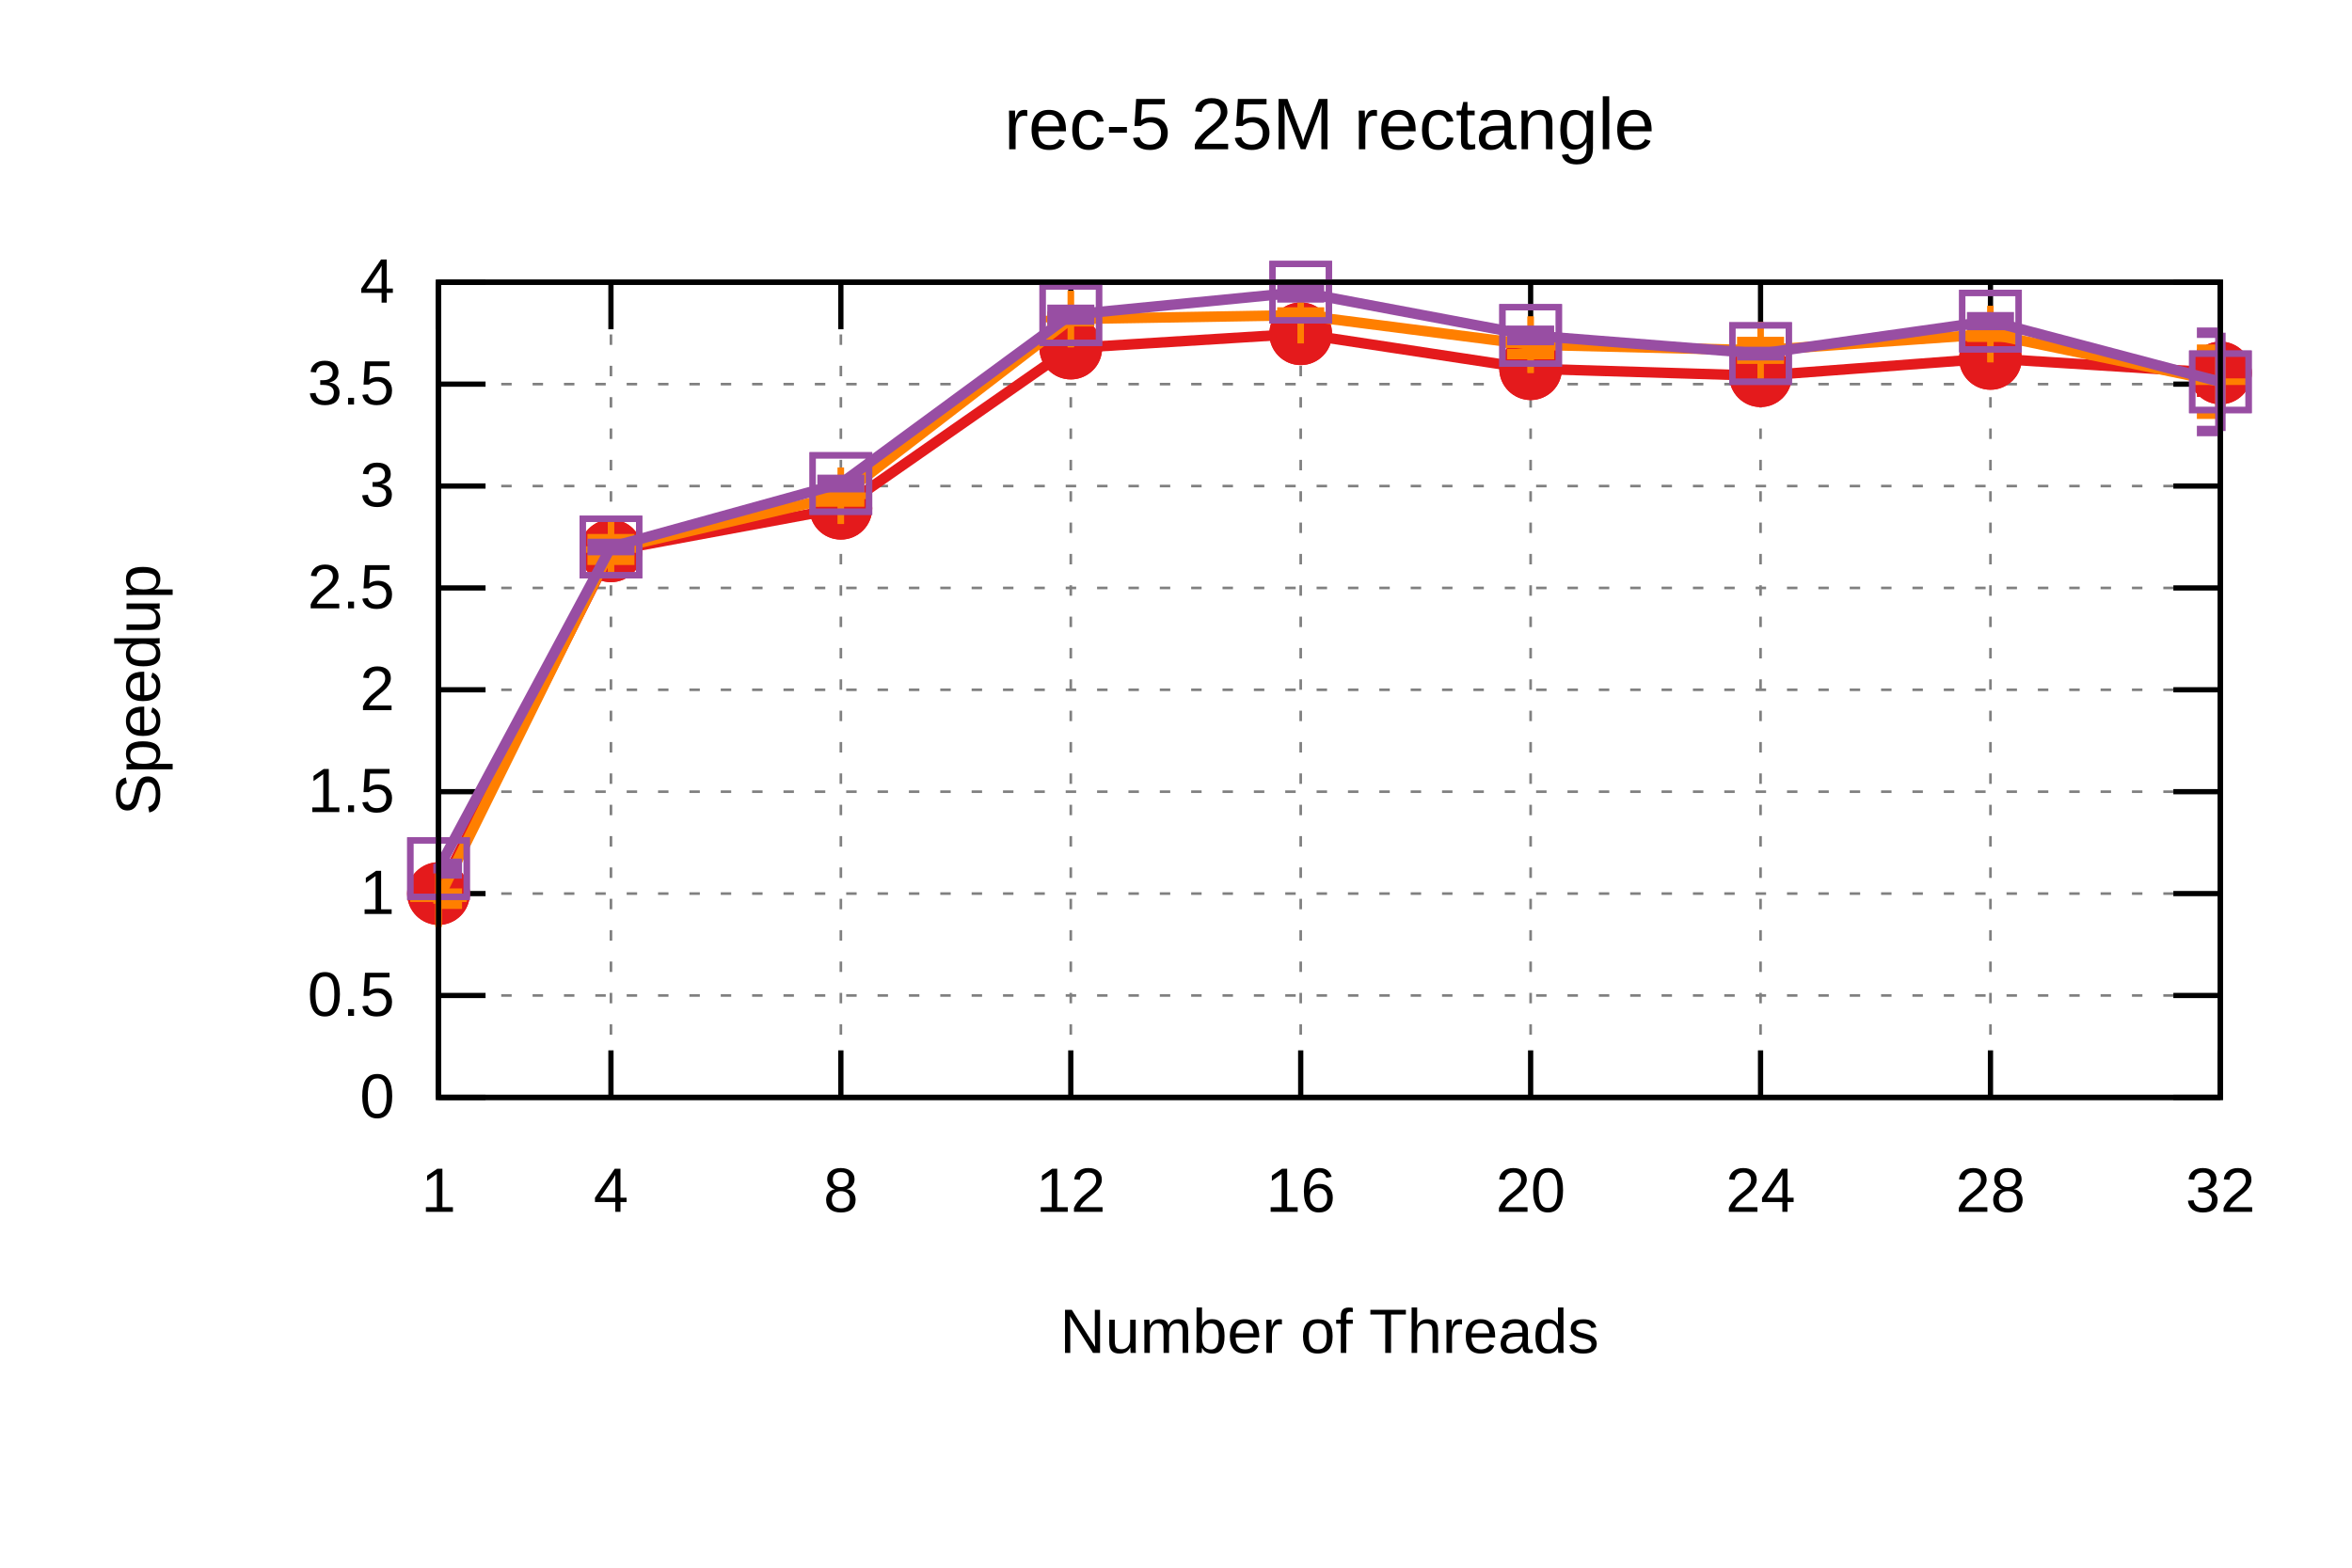
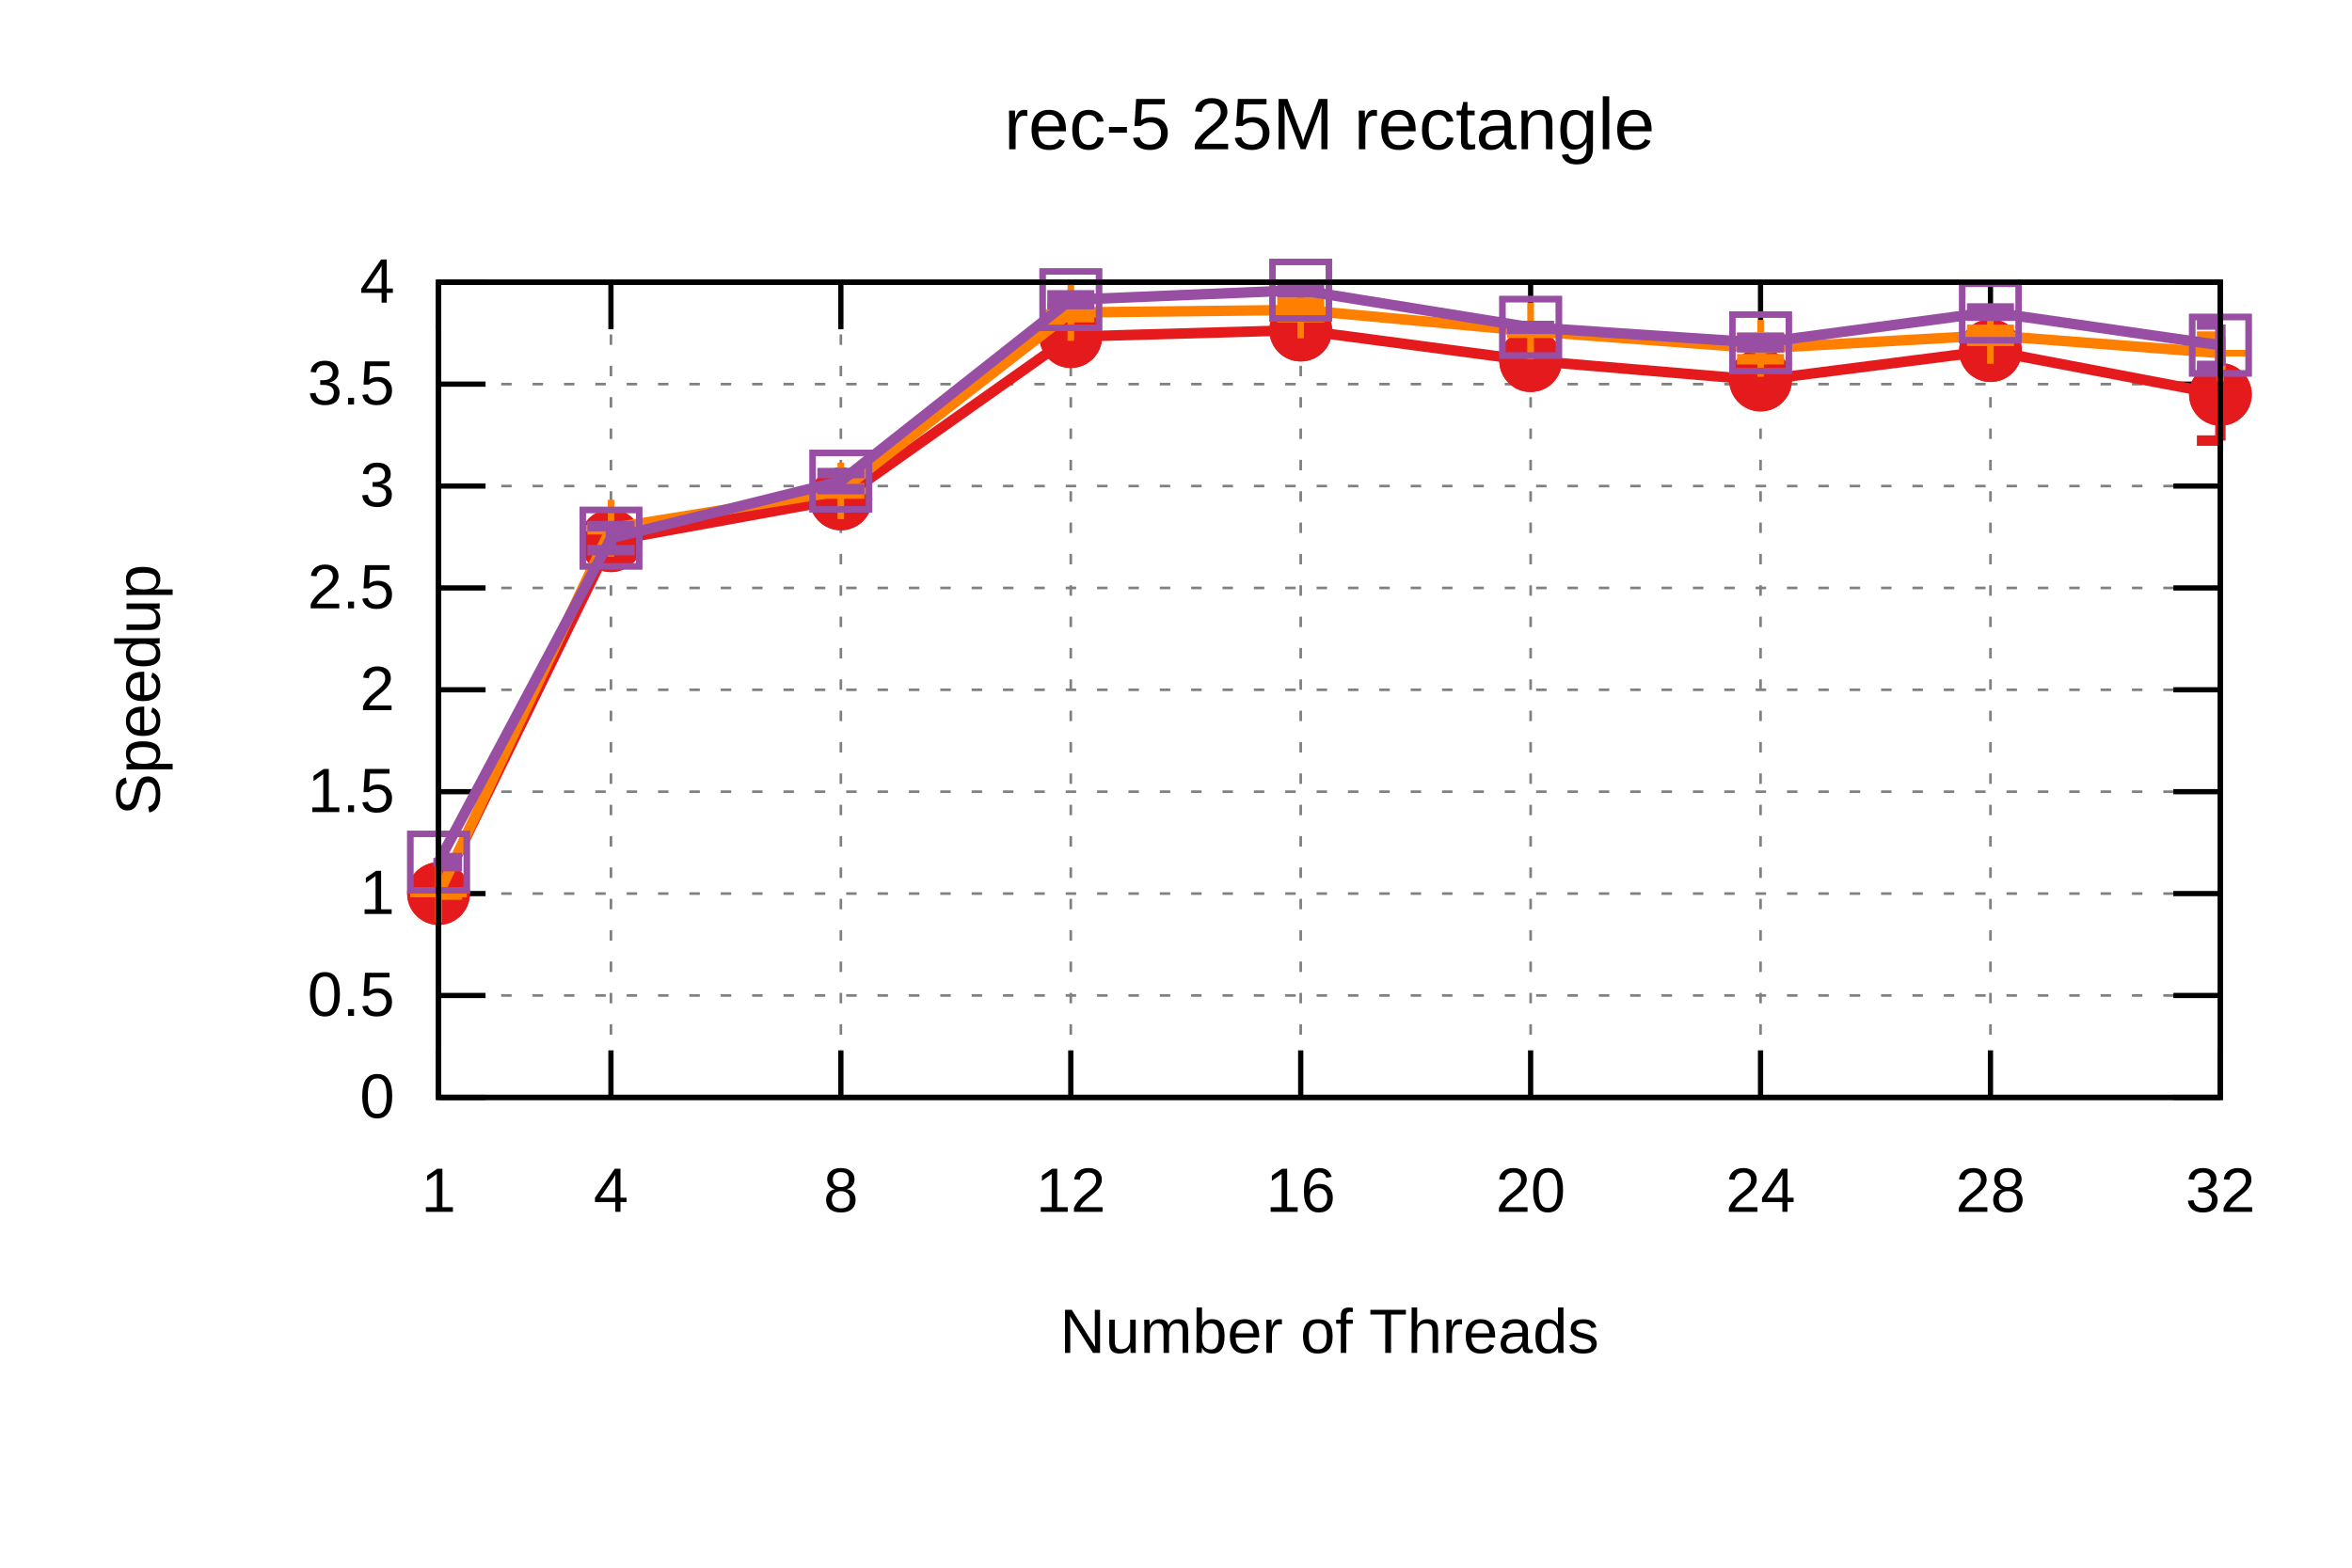
<svg xmlns="http://www.w3.org/2000/svg" xmlns:xlink="http://www.w3.org/1999/xlink" width="450" height="300" viewBox="0 0 450 300">
  <g id="gnuplot_canvas">
    <rect x="0" y="0" width="450" height="300" fill="none" />
    <defs>
      <circle id="gpDot" r="0.5" stroke-width="0.5" stroke="currentColor" />
      <path id="gpPt0" stroke-width="0.222" stroke="currentColor" d="M-1,0 h2 M0,-1 v2" />
      <path id="gpPt1" stroke-width="0.222" stroke="currentColor" d="M-1,-1 L1,1 M1,-1 L-1,1" />
      <path id="gpPt2" stroke-width="0.222" stroke="currentColor" d="M-1,0 L1,0 M0,-1 L0,1 M-1,-1 L1,1 M-1,1 L1,-1" />
      <rect id="gpPt3" stroke-width="0.222" stroke="currentColor" x="-1" y="-1" width="2" height="2" />
      <rect id="gpPt4" stroke-width="0.222" stroke="currentColor" fill="currentColor" x="-1" y="-1" width="2" height="2" />
      <circle id="gpPt5" stroke-width="0.222" stroke="currentColor" cx="0" cy="0" r="1" />
      <use xlink:href="#gpPt5" id="gpPt6" fill="currentColor" stroke="none" />
      <path id="gpPt7" stroke-width="0.222" stroke="currentColor" d="M0,-1.33 L-1.33,0.67 L1.33,0.67 z" />
      <use xlink:href="#gpPt7" id="gpPt8" fill="currentColor" stroke="none" />
      <use xlink:href="#gpPt7" id="gpPt9" stroke="currentColor" transform="rotate(180)" />
      <use xlink:href="#gpPt9" id="gpPt10" fill="currentColor" stroke="none" />
      <use xlink:href="#gpPt3" id="gpPt11" stroke="currentColor" transform="rotate(45)" />
      <use xlink:href="#gpPt11" id="gpPt12" fill="currentColor" stroke="none" />
      <path id="gpPt13" stroke-width="0.222" stroke="currentColor" d="M0,1.330 L1.265,0.411 L0.782,-1.067 L-0.782,-1.076 L-1.265,0.411 z" />
      <use xlink:href="#gpPt13" id="gpPt14" fill="currentColor" stroke="none" />
      <filter id="textbox" filterUnits="objectBoundingBox" x="0" y="0" height="1" width="1">
        <feFlood flood-color="white" flood-opacity="1" result="bgnd" />
        <feComposite in="SourceGraphic" in2="bgnd" operator="atop" />
      </filter>
      <filter id="greybox" filterUnits="objectBoundingBox" x="0" y="0" height="1" width="1">
        <feFlood flood-color="lightgrey" flood-opacity="1" result="grey" />
        <feComposite in="SourceGraphic" in2="grey" operator="atop" />
      </filter>
    </defs>
    <g fill="none" color="white" stroke="currentColor" stroke-width="1.00" stroke-linecap="butt" stroke-linejoin="miter">
</g>
    <g fill="none" color="black" stroke="currentColor" stroke-width="1.00" stroke-linecap="butt" stroke-linejoin="miter">
</g>
    <g fill="none" color="black" stroke="black" stroke-width="0.50" stroke-linecap="butt" stroke-linejoin="miter">
</g>
    <g fill="none" color="gray" stroke="currentColor" stroke-width="0.50" stroke-linecap="butt" stroke-linejoin="miter">
      <path stroke="gray" stroke-dasharray="2,4" class="gridline" d="M83.90,210.00 L424.82,210.00  " />
    </g>
    <g fill="none" color="gray" stroke="gray" stroke-width="1.00" stroke-linecap="butt" stroke-linejoin="miter">
</g>
    <g fill="none" color="black" stroke="currentColor" stroke-width="1.00" stroke-linecap="butt" stroke-linejoin="miter">
      <path stroke="black" d="M83.90,210.00 L92.90,210.00 M424.82,210.00 L415.82,210.00  " />
      <g transform="translate(75.51,213.90)" stroke="none" fill="black" font-family="Arial" font-size="12.00" text-anchor="end">
        <text>
          <tspan font-family="Arial"> 0</tspan>
        </text>
      </g>
    </g>
    <g fill="none" color="black" stroke="currentColor" stroke-width="1.00" stroke-linecap="butt" stroke-linejoin="miter">
</g>
    <g fill="none" color="black" stroke="black" stroke-width="0.50" stroke-linecap="butt" stroke-linejoin="miter">
</g>
    <g fill="none" color="gray" stroke="currentColor" stroke-width="0.50" stroke-linecap="butt" stroke-linejoin="miter">
      <path stroke="gray" stroke-dasharray="2,4" class="gridline" d="M83.90,190.50 L424.82,190.50  " />
    </g>
    <g fill="none" color="gray" stroke="gray" stroke-width="1.00" stroke-linecap="butt" stroke-linejoin="miter">
</g>
    <g fill="none" color="black" stroke="currentColor" stroke-width="1.00" stroke-linecap="butt" stroke-linejoin="miter">
      <path stroke="black" d="M83.90,190.50 L92.90,190.50 M424.82,190.50 L415.82,190.50  " />
      <g transform="translate(75.51,194.40)" stroke="none" fill="black" font-family="Arial" font-size="12.00" text-anchor="end">
        <text>
          <tspan font-family="Arial"> 0.5</tspan>
        </text>
      </g>
    </g>
    <g fill="none" color="black" stroke="currentColor" stroke-width="1.00" stroke-linecap="butt" stroke-linejoin="miter">
</g>
    <g fill="none" color="black" stroke="black" stroke-width="0.50" stroke-linecap="butt" stroke-linejoin="miter">
</g>
    <g fill="none" color="gray" stroke="currentColor" stroke-width="0.50" stroke-linecap="butt" stroke-linejoin="miter">
      <path stroke="gray" stroke-dasharray="2,4" class="gridline" d="M83.90,171.00 L424.82,171.00  " />
    </g>
    <g fill="none" color="gray" stroke="gray" stroke-width="1.00" stroke-linecap="butt" stroke-linejoin="miter">
</g>
    <g fill="none" color="black" stroke="currentColor" stroke-width="1.00" stroke-linecap="butt" stroke-linejoin="miter">
      <path stroke="black" d="M83.90,171.00 L92.90,171.00 M424.82,171.00 L415.82,171.00  " />
      <g transform="translate(75.51,174.90)" stroke="none" fill="black" font-family="Arial" font-size="12.00" text-anchor="end">
        <text>
          <tspan font-family="Arial"> 1</tspan>
        </text>
      </g>
    </g>
    <g fill="none" color="black" stroke="currentColor" stroke-width="1.00" stroke-linecap="butt" stroke-linejoin="miter">
</g>
    <g fill="none" color="black" stroke="black" stroke-width="0.50" stroke-linecap="butt" stroke-linejoin="miter">
</g>
    <g fill="none" color="gray" stroke="currentColor" stroke-width="0.50" stroke-linecap="butt" stroke-linejoin="miter">
      <path stroke="gray" stroke-dasharray="2,4" class="gridline" d="M83.90,151.50 L424.82,151.50  " />
    </g>
    <g fill="none" color="gray" stroke="gray" stroke-width="1.00" stroke-linecap="butt" stroke-linejoin="miter">
</g>
    <g fill="none" color="black" stroke="currentColor" stroke-width="1.00" stroke-linecap="butt" stroke-linejoin="miter">
      <path stroke="black" d="M83.90,151.50 L92.90,151.50 M424.82,151.50 L415.82,151.50  " />
      <g transform="translate(75.51,155.40)" stroke="none" fill="black" font-family="Arial" font-size="12.00" text-anchor="end">
        <text>
          <tspan font-family="Arial"> 1.5</tspan>
        </text>
      </g>
    </g>
    <g fill="none" color="black" stroke="currentColor" stroke-width="1.00" stroke-linecap="butt" stroke-linejoin="miter">
</g>
    <g fill="none" color="black" stroke="black" stroke-width="0.50" stroke-linecap="butt" stroke-linejoin="miter">
</g>
    <g fill="none" color="gray" stroke="currentColor" stroke-width="0.50" stroke-linecap="butt" stroke-linejoin="miter">
      <path stroke="gray" stroke-dasharray="2,4" class="gridline" d="M83.90,132.00 L424.82,132.00  " />
    </g>
    <g fill="none" color="gray" stroke="gray" stroke-width="1.00" stroke-linecap="butt" stroke-linejoin="miter">
</g>
    <g fill="none" color="black" stroke="currentColor" stroke-width="1.00" stroke-linecap="butt" stroke-linejoin="miter">
      <path stroke="black" d="M83.90,132.00 L92.90,132.00 M424.82,132.00 L415.82,132.00  " />
      <g transform="translate(75.51,135.90)" stroke="none" fill="black" font-family="Arial" font-size="12.00" text-anchor="end">
        <text>
          <tspan font-family="Arial"> 2</tspan>
        </text>
      </g>
    </g>
    <g fill="none" color="black" stroke="currentColor" stroke-width="1.00" stroke-linecap="butt" stroke-linejoin="miter">
</g>
    <g fill="none" color="black" stroke="black" stroke-width="0.50" stroke-linecap="butt" stroke-linejoin="miter">
</g>
    <g fill="none" color="gray" stroke="currentColor" stroke-width="0.50" stroke-linecap="butt" stroke-linejoin="miter">
      <path stroke="gray" stroke-dasharray="2,4" class="gridline" d="M83.90,112.51 L424.82,112.51  " />
    </g>
    <g fill="none" color="gray" stroke="gray" stroke-width="1.00" stroke-linecap="butt" stroke-linejoin="miter">
</g>
    <g fill="none" color="black" stroke="currentColor" stroke-width="1.00" stroke-linecap="butt" stroke-linejoin="miter">
      <path stroke="black" d="M83.90,112.51 L92.90,112.51 M424.82,112.51 L415.82,112.51  " />
      <g transform="translate(75.51,116.41)" stroke="none" fill="black" font-family="Arial" font-size="12.00" text-anchor="end">
        <text>
          <tspan font-family="Arial"> 2.5</tspan>
        </text>
      </g>
    </g>
    <g fill="none" color="black" stroke="currentColor" stroke-width="1.00" stroke-linecap="butt" stroke-linejoin="miter">
</g>
    <g fill="none" color="black" stroke="black" stroke-width="0.50" stroke-linecap="butt" stroke-linejoin="miter">
</g>
    <g fill="none" color="gray" stroke="currentColor" stroke-width="0.50" stroke-linecap="butt" stroke-linejoin="miter">
      <path stroke="gray" stroke-dasharray="2,4" class="gridline" d="M83.90,93.01 L424.82,93.01  " />
    </g>
    <g fill="none" color="gray" stroke="gray" stroke-width="1.00" stroke-linecap="butt" stroke-linejoin="miter">
</g>
    <g fill="none" color="black" stroke="currentColor" stroke-width="1.00" stroke-linecap="butt" stroke-linejoin="miter">
      <path stroke="black" d="M83.90,93.01 L92.90,93.01 M424.82,93.01 L415.82,93.01  " />
      <g transform="translate(75.51,96.91)" stroke="none" fill="black" font-family="Arial" font-size="12.00" text-anchor="end">
        <text>
          <tspan font-family="Arial"> 3</tspan>
        </text>
      </g>
    </g>
    <g fill="none" color="black" stroke="currentColor" stroke-width="1.00" stroke-linecap="butt" stroke-linejoin="miter">
</g>
    <g fill="none" color="black" stroke="black" stroke-width="0.50" stroke-linecap="butt" stroke-linejoin="miter">
</g>
    <g fill="none" color="gray" stroke="currentColor" stroke-width="0.50" stroke-linecap="butt" stroke-linejoin="miter">
      <path stroke="gray" stroke-dasharray="2,4" class="gridline" d="M83.90,73.51 L424.82,73.51  " />
    </g>
    <g fill="none" color="gray" stroke="gray" stroke-width="1.00" stroke-linecap="butt" stroke-linejoin="miter">
</g>
    <g fill="none" color="black" stroke="currentColor" stroke-width="1.00" stroke-linecap="butt" stroke-linejoin="miter">
      <path stroke="black" d="M83.90,73.51 L92.90,73.51 M424.82,73.51 L415.82,73.51  " />
      <g transform="translate(75.51,77.41)" stroke="none" fill="black" font-family="Arial" font-size="12.00" text-anchor="end">
        <text>
          <tspan font-family="Arial"> 3.5</tspan>
        </text>
      </g>
    </g>
    <g fill="none" color="black" stroke="currentColor" stroke-width="1.00" stroke-linecap="butt" stroke-linejoin="miter">
</g>
    <g fill="none" color="black" stroke="black" stroke-width="0.50" stroke-linecap="butt" stroke-linejoin="miter">
</g>
    <g fill="none" color="gray" stroke="currentColor" stroke-width="0.50" stroke-linecap="butt" stroke-linejoin="miter">
      <path stroke="gray" stroke-dasharray="2,4" class="gridline" d="M83.90,54.01 L424.82,54.01  " />
    </g>
    <g fill="none" color="gray" stroke="gray" stroke-width="1.00" stroke-linecap="butt" stroke-linejoin="miter">
</g>
    <g fill="none" color="black" stroke="currentColor" stroke-width="1.00" stroke-linecap="butt" stroke-linejoin="miter">
      <path stroke="black" d="M83.90,54.01 L92.90,54.01 M424.82,54.01 L415.82,54.01  " />
      <g transform="translate(75.51,57.91)" stroke="none" fill="black" font-family="Arial" font-size="12.00" text-anchor="end">
        <text>
          <tspan font-family="Arial"> 4</tspan>
        </text>
      </g>
    </g>
    <g fill="none" color="black" stroke="currentColor" stroke-width="1.00" stroke-linecap="butt" stroke-linejoin="miter">
</g>
    <g fill="none" color="black" stroke="black" stroke-width="0.50" stroke-linecap="butt" stroke-linejoin="miter">
</g>
    <g fill="none" color="gray" stroke="currentColor" stroke-width="0.50" stroke-linecap="butt" stroke-linejoin="miter">
      <path stroke="gray" stroke-dasharray="2,4" class="gridline" d="M83.90,210.00 L83.90,54.01  " />
    </g>
    <g fill="none" color="gray" stroke="gray" stroke-width="1.00" stroke-linecap="butt" stroke-linejoin="miter">
</g>
    <g fill="none" color="black" stroke="currentColor" stroke-width="1.00" stroke-linecap="butt" stroke-linejoin="miter">
      <path stroke="black" d="M83.90,210.00 L83.90,201.00 M83.90,54.01 L83.90,63.01  " />
      <g transform="translate(83.90,231.90)" stroke="none" fill="black" font-family="Arial" font-size="12.00" text-anchor="middle">
        <text>
          <tspan font-family="Arial"> 1</tspan>
        </text>
      </g>
    </g>
    <g fill="none" color="black" stroke="currentColor" stroke-width="1.00" stroke-linecap="butt" stroke-linejoin="miter">
</g>
    <g fill="none" color="black" stroke="black" stroke-width="0.50" stroke-linecap="butt" stroke-linejoin="miter">
</g>
    <g fill="none" color="gray" stroke="currentColor" stroke-width="0.50" stroke-linecap="butt" stroke-linejoin="miter">
      <path stroke="gray" stroke-dasharray="2,4" class="gridline" d="M116.89,210.00 L116.89,54.01  " />
    </g>
    <g fill="none" color="gray" stroke="gray" stroke-width="1.00" stroke-linecap="butt" stroke-linejoin="miter">
</g>
    <g fill="none" color="black" stroke="currentColor" stroke-width="1.00" stroke-linecap="butt" stroke-linejoin="miter">
      <path stroke="black" d="M116.89,210.00 L116.89,201.00 M116.89,54.01 L116.89,63.01  " />
      <g transform="translate(116.89,231.90)" stroke="none" fill="black" font-family="Arial" font-size="12.00" text-anchor="middle">
        <text>
          <tspan font-family="Arial"> 4</tspan>
        </text>
      </g>
    </g>
    <g fill="none" color="black" stroke="currentColor" stroke-width="1.00" stroke-linecap="butt" stroke-linejoin="miter">
</g>
    <g fill="none" color="black" stroke="black" stroke-width="0.50" stroke-linecap="butt" stroke-linejoin="miter">
</g>
    <g fill="none" color="gray" stroke="currentColor" stroke-width="0.50" stroke-linecap="butt" stroke-linejoin="miter">
      <path stroke="gray" stroke-dasharray="2,4" class="gridline" d="M160.88,210.00 L160.88,54.01  " />
    </g>
    <g fill="none" color="gray" stroke="gray" stroke-width="1.00" stroke-linecap="butt" stroke-linejoin="miter">
</g>
    <g fill="none" color="black" stroke="currentColor" stroke-width="1.00" stroke-linecap="butt" stroke-linejoin="miter">
      <path stroke="black" d="M160.88,210.00 L160.88,201.00 M160.88,54.01 L160.88,63.01  " />
      <g transform="translate(160.88,231.90)" stroke="none" fill="black" font-family="Arial" font-size="12.00" text-anchor="middle">
        <text>
          <tspan font-family="Arial"> 8</tspan>
        </text>
      </g>
    </g>
    <g fill="none" color="black" stroke="currentColor" stroke-width="1.00" stroke-linecap="butt" stroke-linejoin="miter">
</g>
    <g fill="none" color="black" stroke="black" stroke-width="0.50" stroke-linecap="butt" stroke-linejoin="miter">
</g>
    <g fill="none" color="gray" stroke="currentColor" stroke-width="0.50" stroke-linecap="butt" stroke-linejoin="miter">
      <path stroke="gray" stroke-dasharray="2,4" class="gridline" d="M204.87,210.00 L204.87,54.01  " />
    </g>
    <g fill="none" color="gray" stroke="gray" stroke-width="1.00" stroke-linecap="butt" stroke-linejoin="miter">
</g>
    <g fill="none" color="black" stroke="currentColor" stroke-width="1.00" stroke-linecap="butt" stroke-linejoin="miter">
      <path stroke="black" d="M204.87,210.00 L204.87,201.00 M204.87,54.01 L204.87,63.01  " />
      <g transform="translate(204.87,231.90)" stroke="none" fill="black" font-family="Arial" font-size="12.00" text-anchor="middle">
        <text>
          <tspan font-family="Arial"> 12</tspan>
        </text>
      </g>
    </g>
    <g fill="none" color="black" stroke="currentColor" stroke-width="1.00" stroke-linecap="butt" stroke-linejoin="miter">
</g>
    <g fill="none" color="black" stroke="black" stroke-width="0.50" stroke-linecap="butt" stroke-linejoin="miter">
</g>
    <g fill="none" color="gray" stroke="currentColor" stroke-width="0.50" stroke-linecap="butt" stroke-linejoin="miter">
      <path stroke="gray" stroke-dasharray="2,4" class="gridline" d="M248.86,210.00 L248.86,54.01  " />
    </g>
    <g fill="none" color="gray" stroke="gray" stroke-width="1.00" stroke-linecap="butt" stroke-linejoin="miter">
</g>
    <g fill="none" color="black" stroke="currentColor" stroke-width="1.00" stroke-linecap="butt" stroke-linejoin="miter">
      <path stroke="black" d="M248.86,210.00 L248.86,201.00 M248.86,54.01 L248.86,63.01  " />
      <g transform="translate(248.86,231.90)" stroke="none" fill="black" font-family="Arial" font-size="12.00" text-anchor="middle">
        <text>
          <tspan font-family="Arial"> 16</tspan>
        </text>
      </g>
    </g>
    <g fill="none" color="black" stroke="currentColor" stroke-width="1.00" stroke-linecap="butt" stroke-linejoin="miter">
</g>
    <g fill="none" color="black" stroke="black" stroke-width="0.50" stroke-linecap="butt" stroke-linejoin="miter">
</g>
    <g fill="none" color="gray" stroke="currentColor" stroke-width="0.50" stroke-linecap="butt" stroke-linejoin="miter">
      <path stroke="gray" stroke-dasharray="2,4" class="gridline" d="M292.85,210.00 L292.85,54.01  " />
    </g>
    <g fill="none" color="gray" stroke="gray" stroke-width="1.00" stroke-linecap="butt" stroke-linejoin="miter">
</g>
    <g fill="none" color="black" stroke="currentColor" stroke-width="1.00" stroke-linecap="butt" stroke-linejoin="miter">
      <path stroke="black" d="M292.85,210.00 L292.85,201.00 M292.85,54.01 L292.85,63.01  " />
      <g transform="translate(292.85,231.90)" stroke="none" fill="black" font-family="Arial" font-size="12.00" text-anchor="middle">
        <text>
          <tspan font-family="Arial"> 20</tspan>
        </text>
      </g>
    </g>
    <g fill="none" color="black" stroke="currentColor" stroke-width="1.00" stroke-linecap="butt" stroke-linejoin="miter">
</g>
    <g fill="none" color="black" stroke="black" stroke-width="0.50" stroke-linecap="butt" stroke-linejoin="miter">
</g>
    <g fill="none" color="gray" stroke="currentColor" stroke-width="0.50" stroke-linecap="butt" stroke-linejoin="miter">
      <path stroke="gray" stroke-dasharray="2,4" class="gridline" d="M336.84,210.00 L336.84,54.01  " />
    </g>
    <g fill="none" color="gray" stroke="gray" stroke-width="1.00" stroke-linecap="butt" stroke-linejoin="miter">
</g>
    <g fill="none" color="black" stroke="currentColor" stroke-width="1.00" stroke-linecap="butt" stroke-linejoin="miter">
      <path stroke="black" d="M336.84,210.00 L336.84,201.00 M336.84,54.01 L336.84,63.01  " />
      <g transform="translate(336.84,231.90)" stroke="none" fill="black" font-family="Arial" font-size="12.00" text-anchor="middle">
        <text>
          <tspan font-family="Arial"> 24</tspan>
        </text>
      </g>
    </g>
    <g fill="none" color="black" stroke="currentColor" stroke-width="1.00" stroke-linecap="butt" stroke-linejoin="miter">
</g>
    <g fill="none" color="black" stroke="black" stroke-width="0.50" stroke-linecap="butt" stroke-linejoin="miter">
</g>
    <g fill="none" color="gray" stroke="currentColor" stroke-width="0.50" stroke-linecap="butt" stroke-linejoin="miter">
      <path stroke="gray" stroke-dasharray="2,4" class="gridline" d="M380.83,210.00 L380.83,54.01  " />
    </g>
    <g fill="none" color="gray" stroke="gray" stroke-width="1.00" stroke-linecap="butt" stroke-linejoin="miter">
</g>
    <g fill="none" color="black" stroke="currentColor" stroke-width="1.00" stroke-linecap="butt" stroke-linejoin="miter">
      <path stroke="black" d="M380.83,210.00 L380.83,201.00 M380.83,54.01 L380.83,63.01  " />
      <g transform="translate(380.83,231.90)" stroke="none" fill="black" font-family="Arial" font-size="12.00" text-anchor="middle">
        <text>
          <tspan font-family="Arial"> 28</tspan>
        </text>
      </g>
    </g>
    <g fill="none" color="black" stroke="currentColor" stroke-width="1.00" stroke-linecap="butt" stroke-linejoin="miter">
</g>
    <g fill="none" color="black" stroke="black" stroke-width="0.50" stroke-linecap="butt" stroke-linejoin="miter">
</g>
    <g fill="none" color="gray" stroke="currentColor" stroke-width="0.50" stroke-linecap="butt" stroke-linejoin="miter">
      <path stroke="gray" stroke-dasharray="2,4" class="gridline" d="M424.82,210.00 L424.82,54.01  " />
    </g>
    <g fill="none" color="gray" stroke="gray" stroke-width="1.00" stroke-linecap="butt" stroke-linejoin="miter">
</g>
    <g fill="none" color="black" stroke="currentColor" stroke-width="1.00" stroke-linecap="butt" stroke-linejoin="miter">
      <path stroke="black" d="M424.82,210.00 L424.82,201.00 M424.82,54.01 L424.82,63.01  " />
      <g transform="translate(424.82,231.90)" stroke="none" fill="black" font-family="Arial" font-size="12.00" text-anchor="middle">
        <text>
          <tspan font-family="Arial"> 32</tspan>
        </text>
      </g>
    </g>
    <g fill="none" color="black" stroke="currentColor" stroke-width="1.00" stroke-linecap="butt" stroke-linejoin="miter">
</g>
    <g fill="none" color="black" stroke="currentColor" stroke-width="1.00" stroke-linecap="butt" stroke-linejoin="miter">
      <path stroke="black" d="M83.90,54.01 L83.90,210.00 L424.82,210.00 L424.82,54.01 L83.90,54.01 Z  " />
    </g>
    <g fill="none" color="black" stroke="currentColor" stroke-width="1.00" stroke-linecap="butt" stroke-linejoin="miter">
      <g transform="translate(30.55,132.01) rotate(270)" stroke="none" fill="black" font-family="Arial" font-size="12.00" text-anchor="middle">
        <text>
          <tspan font-family="Arial">Speedup</tspan>
        </text>
      </g>
    </g>
    <g fill="none" color="black" stroke="currentColor" stroke-width="1.00" stroke-linecap="butt" stroke-linejoin="miter">
      <g transform="translate(254.36,258.90)" stroke="none" fill="black" font-family="Arial" font-size="12.00" text-anchor="middle">
        <text>
          <tspan font-family="Arial">Number of Threads</tspan>
        </text>
      </g>
    </g>
    <g fill="none" color="black" stroke="currentColor" stroke-width="1.00" stroke-linecap="butt" stroke-linejoin="miter">
</g>
    <g id="gnuplot_plot_1">
      <g fill="none" color="white" stroke="currentColor" stroke-width="2.00" stroke-linecap="butt" stroke-linejoin="miter">
</g>
      <g fill="none" color="black" stroke="currentColor" stroke-width="2.00" stroke-linecap="butt" stroke-linejoin="miter">
-         <path stroke="rgb(228,  26,  28)" d="M83.90,171.19 L83.90,170.82 M83.90,171.19 L88.40,171.19 M83.90,170.82 L88.40,170.82 M116.89,107.61 L116.89,103.21   M112.39,107.61 L121.39,107.61 M112.39,103.21 L121.39,103.21 M160.88,98.08 L160.88,96.43 M156.38,98.08 L165.38,98.08   M156.38,96.43 L165.38,96.43 M204.87,68.58 L204.87,64.65 M200.37,68.58 L209.37,68.58 M200.37,64.65 L209.37,64.65   M248.86,64.70 L248.86,63.04 M244.36,64.70 L253.36,64.70 M244.36,63.04 L253.36,63.04 M292.85,70.88 L292.85,70.24   M288.35,70.88 L297.35,70.88 M288.35,70.24 L297.35,70.24 M336.84,72.34 L336.84,71.46 M332.34,72.34 L341.34,72.34   M332.34,71.46 L341.34,71.46 M380.83,69.46 L380.83,67.72 M376.33,69.46 L385.33,69.46 M376.33,67.72 L385.33,67.72   M424.82,74.96 L424.82,67.78 M420.32,74.96 L424.82,74.96 M420.32,67.78 L424.82,67.78  " />
+         <path stroke="rgb(228,  26,  28)" d="M83.90,171.41 L83.90,170.60 M83.90,171.41 L88.40,171.41 M83.90,170.60 L88.40,170.60 M116.89,105.25 L116.89,101.72   M112.39,105.25 L121.39,105.25 M112.39,101.72 L121.39,101.72 M160.88,96.76 L160.88,94.20 M156.38,96.76 L165.38,96.76   M156.38,94.20 L165.38,94.20 M204.87,65.29 L204.87,63.54 M200.37,65.29 L209.37,65.29 M200.37,63.54 L209.37,63.54   M248.86,64.18 L248.86,62.16 M244.36,64.18 L253.36,64.18 M244.36,62.16 L253.36,62.16 M292.85,69.62 L292.85,68.41   M288.35,69.62 L297.35,69.62 M288.35,68.41 L297.35,68.41 M336.84,73.27 L336.84,72.18 M332.34,73.27 L341.34,73.27   M332.34,72.18 L341.34,72.18 M380.83,67.83 L380.83,66.37 M376.33,67.83 L385.33,67.83 M376.33,66.37 L385.33,66.37   M424.82,84.31 L424.82,66.63 M420.32,84.31 L424.82,84.31 M420.32,66.63 L424.82,66.63  " />
      </g>
      <g fill="none" color="black" stroke="currentColor" stroke-width="2.00" stroke-linecap="butt" stroke-linejoin="miter">
        <use xlink:href="#gpPt6" transform="translate(83.90,171.00) scale(5.40)" color="rgb(228,  26,  28)" />
-         <use xlink:href="#gpPt6" transform="translate(116.89,105.41) scale(5.40)" color="rgb(228,  26,  28)" />
-         <use xlink:href="#gpPt6" transform="translate(160.88,97.26) scale(5.40)" color="rgb(228,  26,  28)" />
-         <use xlink:href="#gpPt6" transform="translate(204.87,66.61) scale(5.40)" color="rgb(228,  26,  28)" />
-         <use xlink:href="#gpPt6" transform="translate(248.86,63.87) scale(5.40)" color="rgb(228,  26,  28)" />
-         <use xlink:href="#gpPt6" transform="translate(292.85,70.56) scale(5.40)" color="rgb(228,  26,  28)" />
-         <use xlink:href="#gpPt6" transform="translate(336.84,71.90) scale(5.40)" color="rgb(228,  26,  28)" />
-         <use xlink:href="#gpPt6" transform="translate(380.83,68.59) scale(5.40)" color="rgb(228,  26,  28)" />
-         <use xlink:href="#gpPt6" transform="translate(424.82,71.37) scale(5.40)" color="rgb(228,  26,  28)" />
+         <use xlink:href="#gpPt6" transform="translate(116.89,103.48) scale(5.40)" color="rgb(228,  26,  28)" />
+         <use xlink:href="#gpPt6" transform="translate(160.88,95.48) scale(5.40)" color="rgb(228,  26,  28)" />
+         <use xlink:href="#gpPt6" transform="translate(204.87,64.42) scale(5.40)" color="rgb(228,  26,  28)" />
+         <use xlink:href="#gpPt6" transform="translate(248.86,63.17) scale(5.40)" color="rgb(228,  26,  28)" />
+         <use xlink:href="#gpPt6" transform="translate(292.85,69.02) scale(5.40)" color="rgb(228,  26,  28)" />
+         <use xlink:href="#gpPt6" transform="translate(336.84,72.73) scale(5.40)" color="rgb(228,  26,  28)" />
+         <use xlink:href="#gpPt6" transform="translate(380.83,67.10) scale(5.40)" color="rgb(228,  26,  28)" />
+         <use xlink:href="#gpPt6" transform="translate(424.82,75.47) scale(5.40)" color="rgb(228,  26,  28)" />
      </g>
    </g>
    <g id="gnuplot_plot_2">
      <g fill="none" color="black" stroke="currentColor" stroke-width="2.00" stroke-linecap="butt" stroke-linejoin="miter">
-         <path stroke="rgb(228,  26,  28)" d="M83.90,171.00 L116.89,105.41 L160.88,97.26 L204.87,66.61 L248.86,63.87 L292.85,70.56 L336.84,71.90 L380.83,68.59   L424.82,71.37  " />
+         <path stroke="rgb(228,  26,  28)" d="M83.90,171.00 L116.89,103.48 L160.88,95.48 L204.87,64.42 L248.86,63.17 L292.85,69.02 L336.84,72.73 L380.83,67.10   L424.82,75.47  " />
        <use xlink:href="#gpPt6" transform="translate(83.90,171.00) scale(5.40)" color="rgb(228,  26,  28)" />
-         <use xlink:href="#gpPt6" transform="translate(116.89,105.41) scale(5.40)" color="rgb(228,  26,  28)" />
-         <use xlink:href="#gpPt6" transform="translate(160.88,97.26) scale(5.40)" color="rgb(228,  26,  28)" />
-         <use xlink:href="#gpPt6" transform="translate(204.87,66.61) scale(5.40)" color="rgb(228,  26,  28)" />
-         <use xlink:href="#gpPt6" transform="translate(248.86,63.87) scale(5.40)" color="rgb(228,  26,  28)" />
-         <use xlink:href="#gpPt6" transform="translate(292.85,70.56) scale(5.40)" color="rgb(228,  26,  28)" />
-         <use xlink:href="#gpPt6" transform="translate(336.84,71.90) scale(5.40)" color="rgb(228,  26,  28)" />
-         <use xlink:href="#gpPt6" transform="translate(380.83,68.59) scale(5.40)" color="rgb(228,  26,  28)" />
-         <use xlink:href="#gpPt6" transform="translate(424.82,71.37) scale(5.40)" color="rgb(228,  26,  28)" />
+         <use xlink:href="#gpPt6" transform="translate(116.89,103.48) scale(5.40)" color="rgb(228,  26,  28)" />
+         <use xlink:href="#gpPt6" transform="translate(160.88,95.48) scale(5.40)" color="rgb(228,  26,  28)" />
+         <use xlink:href="#gpPt6" transform="translate(204.87,64.42) scale(5.40)" color="rgb(228,  26,  28)" />
+         <use xlink:href="#gpPt6" transform="translate(248.86,63.17) scale(5.40)" color="rgb(228,  26,  28)" />
+         <use xlink:href="#gpPt6" transform="translate(292.85,69.02) scale(5.40)" color="rgb(228,  26,  28)" />
+         <use xlink:href="#gpPt6" transform="translate(336.84,72.73) scale(5.40)" color="rgb(228,  26,  28)" />
+         <use xlink:href="#gpPt6" transform="translate(380.83,67.10) scale(5.40)" color="rgb(228,  26,  28)" />
+         <use xlink:href="#gpPt6" transform="translate(424.82,75.47) scale(5.40)" color="rgb(228,  26,  28)" />
      </g>
    </g>
    <g id="gnuplot_plot_3">
      <g fill="none" color="black" stroke="currentColor" stroke-width="2.00" stroke-linecap="butt" stroke-linejoin="miter">
-         <path stroke="rgb(255, 127,   0)" d="M83.90,172.94 L83.90,171.01 M83.90,172.94 L88.40,172.94 M83.90,171.01 L88.40,171.01 M116.89,107.12 L116.89,103.18   M112.39,107.12 L121.39,107.12 M112.39,103.18 L121.39,103.18 M160.88,95.97 L160.88,93.76 M156.38,95.97 L165.38,95.97   M156.38,93.76 L165.38,93.76 M204.87,61.48 L204.87,60.62 M200.37,61.48 L209.37,61.48 M200.37,60.62 L209.37,60.62   M248.86,60.83 L248.86,59.80 M244.36,60.83 L253.36,60.83 M244.36,59.80 L253.36,59.80 M292.85,67.76 L292.85,64.16   M288.35,67.76 L297.35,67.76 M288.35,64.16 L297.35,64.16 M336.84,68.64 L336.84,65.45 M332.34,68.64 L341.34,68.64   M332.34,65.45 L341.34,65.45 M380.83,64.44 L380.83,63.42 M376.33,64.44 L385.33,64.44 M376.33,63.42 L385.33,63.42   M424.82,79.17 L424.82,66.92 M420.32,79.17 L424.82,79.17 M420.32,66.92 L424.82,66.92  " />
-       </g>
-       <g fill="none" color="black" stroke="currentColor" stroke-width="2.00" stroke-linecap="butt" stroke-linejoin="miter">
-         <use xlink:href="#gpPt0" transform="translate(83.90,171.98) scale(5.40)" color="rgb(255, 127,   0)" />
-         <use xlink:href="#gpPt0" transform="translate(116.89,105.15) scale(5.40)" color="rgb(255, 127,   0)" />
-         <use xlink:href="#gpPt0" transform="translate(160.88,94.87) scale(5.40)" color="rgb(255, 127,   0)" />
-         <use xlink:href="#gpPt0" transform="translate(204.87,61.05) scale(5.40)" color="rgb(255, 127,   0)" />
-         <use xlink:href="#gpPt0" transform="translate(248.86,60.31) scale(5.40)" color="rgb(255, 127,   0)" />
-         <use xlink:href="#gpPt0" transform="translate(292.85,65.96) scale(5.40)" color="rgb(255, 127,   0)" />
-         <use xlink:href="#gpPt0" transform="translate(336.84,67.04) scale(5.40)" color="rgb(255, 127,   0)" />
-         <use xlink:href="#gpPt0" transform="translate(380.83,63.93) scale(5.40)" color="rgb(255, 127,   0)" />
-         <use xlink:href="#gpPt0" transform="translate(424.82,73.05) scale(5.40)" color="rgb(255, 127,   0)" />
+         <path stroke="rgb(255, 127,   0)" d="M83.90,171.19 L83.90,171.00 M83.90,171.19 L88.40,171.19 M83.90,171.00 L88.40,171.00 M116.89,101.29 L116.89,100.85   M112.39,101.29 L121.39,101.29 M112.39,100.85 L121.39,100.85 M160.88,94.45 L160.88,93.45 M156.38,94.45 L165.38,94.45   M156.38,93.45 L165.38,93.45 M204.87,60.69 L204.87,58.92 M200.37,60.69 L209.37,60.69 M200.37,58.92 L209.37,58.92   M248.86,60.70 L248.86,57.93 M244.36,60.70 L253.36,60.70 M244.36,57.93 L253.36,57.93 M292.85,63.69 L292.85,63.04   M288.35,63.69 L297.35,63.69 M288.35,63.04 L297.35,63.04 M336.84,68.75 L336.84,64.57 M332.34,68.75 L341.34,68.75   M332.34,64.57 L341.34,64.57 M380.83,65.23 L380.83,63.12 M376.33,65.23 L385.33,65.23 M376.33,63.12 L385.33,63.12   M424.82,70.73 L424.82,64.41 M420.32,70.73 L424.82,70.73 M420.32,64.41 L424.82,64.41  " />
+       </g>
+       <g fill="none" color="black" stroke="currentColor" stroke-width="2.00" stroke-linecap="butt" stroke-linejoin="miter">
+         <use xlink:href="#gpPt0" transform="translate(83.90,171.10) scale(5.40)" color="rgb(255, 127,   0)" />
+         <use xlink:href="#gpPt0" transform="translate(116.89,101.07) scale(5.40)" color="rgb(255, 127,   0)" />
+         <use xlink:href="#gpPt0" transform="translate(160.88,93.95) scale(5.40)" color="rgb(255, 127,   0)" />
+         <use xlink:href="#gpPt0" transform="translate(204.87,59.80) scale(5.40)" color="rgb(255, 127,   0)" />
+         <use xlink:href="#gpPt0" transform="translate(248.86,59.31) scale(5.40)" color="rgb(255, 127,   0)" />
+         <use xlink:href="#gpPt0" transform="translate(292.85,63.37) scale(5.40)" color="rgb(255, 127,   0)" />
+         <use xlink:href="#gpPt0" transform="translate(336.84,66.66) scale(5.40)" color="rgb(255, 127,   0)" />
+         <use xlink:href="#gpPt0" transform="translate(380.83,64.17) scale(5.40)" color="rgb(255, 127,   0)" />
+         <use xlink:href="#gpPt0" transform="translate(424.82,67.57) scale(5.40)" color="rgb(255, 127,   0)" />
      </g>
    </g>
    <g id="gnuplot_plot_4">
      <g fill="none" color="black" stroke="currentColor" stroke-width="2.00" stroke-linecap="butt" stroke-linejoin="miter">
-         <path stroke="rgb(255, 127,   0)" d="M83.90,171.98 L116.89,105.15 L160.88,94.87 L204.87,61.05 L248.86,60.31 L292.85,65.96 L336.84,67.04 L380.83,63.93   L424.82,73.05  " />
-         <use xlink:href="#gpPt0" transform="translate(83.90,171.98) scale(5.40)" color="rgb(255, 127,   0)" />
-         <use xlink:href="#gpPt0" transform="translate(116.89,105.15) scale(5.40)" color="rgb(255, 127,   0)" />
-         <use xlink:href="#gpPt0" transform="translate(160.88,94.87) scale(5.40)" color="rgb(255, 127,   0)" />
-         <use xlink:href="#gpPt0" transform="translate(204.87,61.05) scale(5.40)" color="rgb(255, 127,   0)" />
-         <use xlink:href="#gpPt0" transform="translate(248.86,60.31) scale(5.40)" color="rgb(255, 127,   0)" />
-         <use xlink:href="#gpPt0" transform="translate(292.85,65.96) scale(5.40)" color="rgb(255, 127,   0)" />
-         <use xlink:href="#gpPt0" transform="translate(336.84,67.04) scale(5.40)" color="rgb(255, 127,   0)" />
-         <use xlink:href="#gpPt0" transform="translate(380.83,63.93) scale(5.40)" color="rgb(255, 127,   0)" />
-         <use xlink:href="#gpPt0" transform="translate(424.82,73.05) scale(5.40)" color="rgb(255, 127,   0)" />
+         <path stroke="rgb(255, 127,   0)" d="M83.90,171.10 L116.89,101.07 L160.88,93.95 L204.87,59.80 L248.86,59.31 L292.85,63.37 L336.84,66.66 L380.83,64.17   L424.82,67.57  " />
+         <use xlink:href="#gpPt0" transform="translate(83.90,171.10) scale(5.40)" color="rgb(255, 127,   0)" />
+         <use xlink:href="#gpPt0" transform="translate(116.89,101.07) scale(5.40)" color="rgb(255, 127,   0)" />
+         <use xlink:href="#gpPt0" transform="translate(160.88,93.95) scale(5.40)" color="rgb(255, 127,   0)" />
+         <use xlink:href="#gpPt0" transform="translate(204.87,59.80) scale(5.40)" color="rgb(255, 127,   0)" />
+         <use xlink:href="#gpPt0" transform="translate(248.86,59.31) scale(5.40)" color="rgb(255, 127,   0)" />
+         <use xlink:href="#gpPt0" transform="translate(292.85,63.37) scale(5.40)" color="rgb(255, 127,   0)" />
+         <use xlink:href="#gpPt0" transform="translate(336.84,66.66) scale(5.40)" color="rgb(255, 127,   0)" />
+         <use xlink:href="#gpPt0" transform="translate(380.83,64.17) scale(5.40)" color="rgb(255, 127,   0)" />
+         <use xlink:href="#gpPt0" transform="translate(424.82,67.57) scale(5.40)" color="rgb(255, 127,   0)" />
      </g>
    </g>
    <g id="gnuplot_plot_5">
      <g fill="none" color="black" stroke="currentColor" stroke-width="2.00" stroke-linecap="butt" stroke-linejoin="miter">
-         <path stroke="rgb(152,  78, 163)" d="M83.90,167.14 L83.90,165.30 M83.90,167.14 L88.40,167.14 M83.90,165.30 L88.40,165.30 M116.89,105.27 L116.89,104.09   M112.39,105.27 L121.39,105.27 M112.39,104.09 L121.39,104.09 M160.88,93.23 L160.88,91.83 M156.38,93.23 L165.38,93.23   M156.38,91.83 L165.38,91.83 M204.87,61.16 L204.87,59.29 M200.37,61.16 L209.37,61.16 M200.37,59.29 L209.37,59.29   M248.86,56.91 L248.86,54.93 M244.36,56.91 L253.36,56.91 M244.36,54.93 L253.36,54.93 M292.85,65.07 L292.85,63.30   M288.35,65.07 L297.35,65.07 M288.35,63.30 L297.35,63.30 M336.84,67.98 L336.84,67.35 M332.34,67.98 L341.34,67.98   M332.34,67.35 L341.34,67.35 M380.83,62.19 L380.83,60.71 M376.33,62.19 L385.33,62.19 M376.33,60.71 L385.33,60.71   M424.82,82.48 L424.82,63.67 M420.32,82.48 L424.82,82.48 M420.32,63.67 L424.82,63.67  " />
-       </g>
-       <g fill="none" color="black" stroke="currentColor" stroke-width="2.00" stroke-linecap="butt" stroke-linejoin="miter">
-         <use xlink:href="#gpPt3" transform="translate(83.90,166.22) scale(5.40)" color="rgb(152,  78, 163)" />
-         <use xlink:href="#gpPt3" transform="translate(116.89,104.68) scale(5.40)" color="rgb(152,  78, 163)" />
-         <use xlink:href="#gpPt3" transform="translate(160.88,92.53) scale(5.40)" color="rgb(152,  78, 163)" />
-         <use xlink:href="#gpPt3" transform="translate(204.87,60.22) scale(5.40)" color="rgb(152,  78, 163)" />
-         <use xlink:href="#gpPt3" transform="translate(248.86,55.92) scale(5.40)" color="rgb(152,  78, 163)" />
-         <use xlink:href="#gpPt3" transform="translate(292.85,64.19) scale(5.40)" color="rgb(152,  78, 163)" />
-         <use xlink:href="#gpPt3" transform="translate(336.84,67.66) scale(5.40)" color="rgb(152,  78, 163)" />
-         <use xlink:href="#gpPt3" transform="translate(380.83,61.45) scale(5.40)" color="rgb(152,  78, 163)" />
-         <use xlink:href="#gpPt3" transform="translate(424.82,73.07) scale(5.40)" color="rgb(152,  78, 163)" />
+         <path stroke="rgb(152,  78, 163)" d="M83.90,165.75 L83.90,164.20 M83.90,165.75 L88.40,165.75 M83.90,164.20 L88.40,164.20 M116.89,105.28 L116.89,100.68   M112.39,105.28 L121.39,105.28 M112.39,100.68 L121.39,100.68 M160.88,93.60 L160.88,90.53 M156.38,93.60 L165.38,93.60   M156.38,90.53 L165.38,90.53 M204.87,58.20 L204.87,56.52 M200.37,58.20 L209.37,58.20 M200.37,56.52 L209.37,56.52   M248.86,55.95 L248.86,55.11 M244.36,55.95 L253.36,55.95 M244.36,55.11 L253.36,55.11 M292.85,62.91 L292.85,62.38   M288.35,62.91 L297.35,62.91 M288.35,62.38 L297.35,62.38 M336.84,66.46 L336.84,64.73 M332.34,66.46 L341.34,66.46   M332.34,64.73 L341.34,64.73 M380.83,60.42 L380.83,59.03 M376.33,60.42 L385.33,60.42 M376.33,59.03 L385.33,59.03   M424.82,70.02 L424.82,62.10 M420.32,70.02 L424.82,70.02 M420.32,62.10 L424.82,62.10  " />
+       </g>
+       <g fill="none" color="black" stroke="currentColor" stroke-width="2.00" stroke-linecap="butt" stroke-linejoin="miter">
+         <use xlink:href="#gpPt3" transform="translate(83.90,164.98) scale(5.40)" color="rgb(152,  78, 163)" />
+         <use xlink:href="#gpPt3" transform="translate(116.89,102.98) scale(5.40)" color="rgb(152,  78, 163)" />
+         <use xlink:href="#gpPt3" transform="translate(160.88,92.07) scale(5.40)" color="rgb(152,  78, 163)" />
+         <use xlink:href="#gpPt3" transform="translate(204.87,57.36) scale(5.40)" color="rgb(152,  78, 163)" />
+         <use xlink:href="#gpPt3" transform="translate(248.86,55.53) scale(5.40)" color="rgb(152,  78, 163)" />
+         <use xlink:href="#gpPt3" transform="translate(292.85,62.64) scale(5.40)" color="rgb(152,  78, 163)" />
+         <use xlink:href="#gpPt3" transform="translate(336.84,65.59) scale(5.40)" color="rgb(152,  78, 163)" />
+         <use xlink:href="#gpPt3" transform="translate(380.83,59.72) scale(5.40)" color="rgb(152,  78, 163)" />
+         <use xlink:href="#gpPt3" transform="translate(424.82,66.06) scale(5.40)" color="rgb(152,  78, 163)" />
      </g>
    </g>
    <g id="gnuplot_plot_6">
      <g fill="none" color="black" stroke="currentColor" stroke-width="2.00" stroke-linecap="butt" stroke-linejoin="miter">
-         <path stroke="rgb(152,  78, 163)" d="M83.90,166.22 L116.89,104.68 L160.88,92.53 L204.87,60.22 L248.86,55.92 L292.85,64.19 L336.84,67.66 L380.83,61.45   L424.82,73.07  " />
-         <use xlink:href="#gpPt3" transform="translate(83.90,166.22) scale(5.40)" color="rgb(152,  78, 163)" />
-         <use xlink:href="#gpPt3" transform="translate(116.89,104.68) scale(5.40)" color="rgb(152,  78, 163)" />
-         <use xlink:href="#gpPt3" transform="translate(160.88,92.53) scale(5.40)" color="rgb(152,  78, 163)" />
-         <use xlink:href="#gpPt3" transform="translate(204.87,60.22) scale(5.40)" color="rgb(152,  78, 163)" />
-         <use xlink:href="#gpPt3" transform="translate(248.86,55.92) scale(5.40)" color="rgb(152,  78, 163)" />
-         <use xlink:href="#gpPt3" transform="translate(292.85,64.19) scale(5.40)" color="rgb(152,  78, 163)" />
-         <use xlink:href="#gpPt3" transform="translate(336.84,67.66) scale(5.40)" color="rgb(152,  78, 163)" />
-         <use xlink:href="#gpPt3" transform="translate(380.83,61.45) scale(5.40)" color="rgb(152,  78, 163)" />
-         <use xlink:href="#gpPt3" transform="translate(424.82,73.07) scale(5.40)" color="rgb(152,  78, 163)" />
+         <path stroke="rgb(152,  78, 163)" d="M83.90,164.98 L116.89,102.98 L160.88,92.07 L204.87,57.36 L248.86,55.53 L292.85,62.64 L336.84,65.59 L380.83,59.72   L424.82,66.06  " />
+         <use xlink:href="#gpPt3" transform="translate(83.90,164.98) scale(5.40)" color="rgb(152,  78, 163)" />
+         <use xlink:href="#gpPt3" transform="translate(116.89,102.98) scale(5.40)" color="rgb(152,  78, 163)" />
+         <use xlink:href="#gpPt3" transform="translate(160.88,92.07) scale(5.40)" color="rgb(152,  78, 163)" />
+         <use xlink:href="#gpPt3" transform="translate(204.87,57.36) scale(5.40)" color="rgb(152,  78, 163)" />
+         <use xlink:href="#gpPt3" transform="translate(248.86,55.53) scale(5.40)" color="rgb(152,  78, 163)" />
+         <use xlink:href="#gpPt3" transform="translate(292.85,62.64) scale(5.40)" color="rgb(152,  78, 163)" />
+         <use xlink:href="#gpPt3" transform="translate(336.84,65.59) scale(5.40)" color="rgb(152,  78, 163)" />
+         <use xlink:href="#gpPt3" transform="translate(380.83,59.72) scale(5.40)" color="rgb(152,  78, 163)" />
+         <use xlink:href="#gpPt3" transform="translate(424.82,66.06) scale(5.40)" color="rgb(152,  78, 163)" />
      </g>
    </g>
    <g fill="none" color="black" stroke="currentColor" stroke-width="2.00" stroke-linecap="butt" stroke-linejoin="miter">
</g>
    <g fill="none" color="black" stroke="black" stroke-width="1.00" stroke-linecap="butt" stroke-linejoin="miter">
</g>
    <g fill="none" color="black" stroke="currentColor" stroke-width="1.00" stroke-linecap="butt" stroke-linejoin="miter">
      <path stroke="black" d="M83.90,54.01 L83.90,210.00 L424.82,210.00 L424.82,54.01 L83.90,54.01 Z  " />
    </g>
    <g fill="none" color="black" stroke="currentColor" stroke-width="1.00" stroke-linecap="butt" stroke-linejoin="miter">
      <g transform="translate(254.36,28.56)" stroke="none" fill="black" font-family="Arial" font-size="14.00" text-anchor="middle">
        <text>
          <tspan font-family="Arial">rec-5 25M rectangle</tspan>
        </text>
      </g>
    </g>
    <g fill="none" color="black" stroke="currentColor" stroke-width="1.00" stroke-linecap="butt" stroke-linejoin="miter">
</g>
  </g>
</svg>
